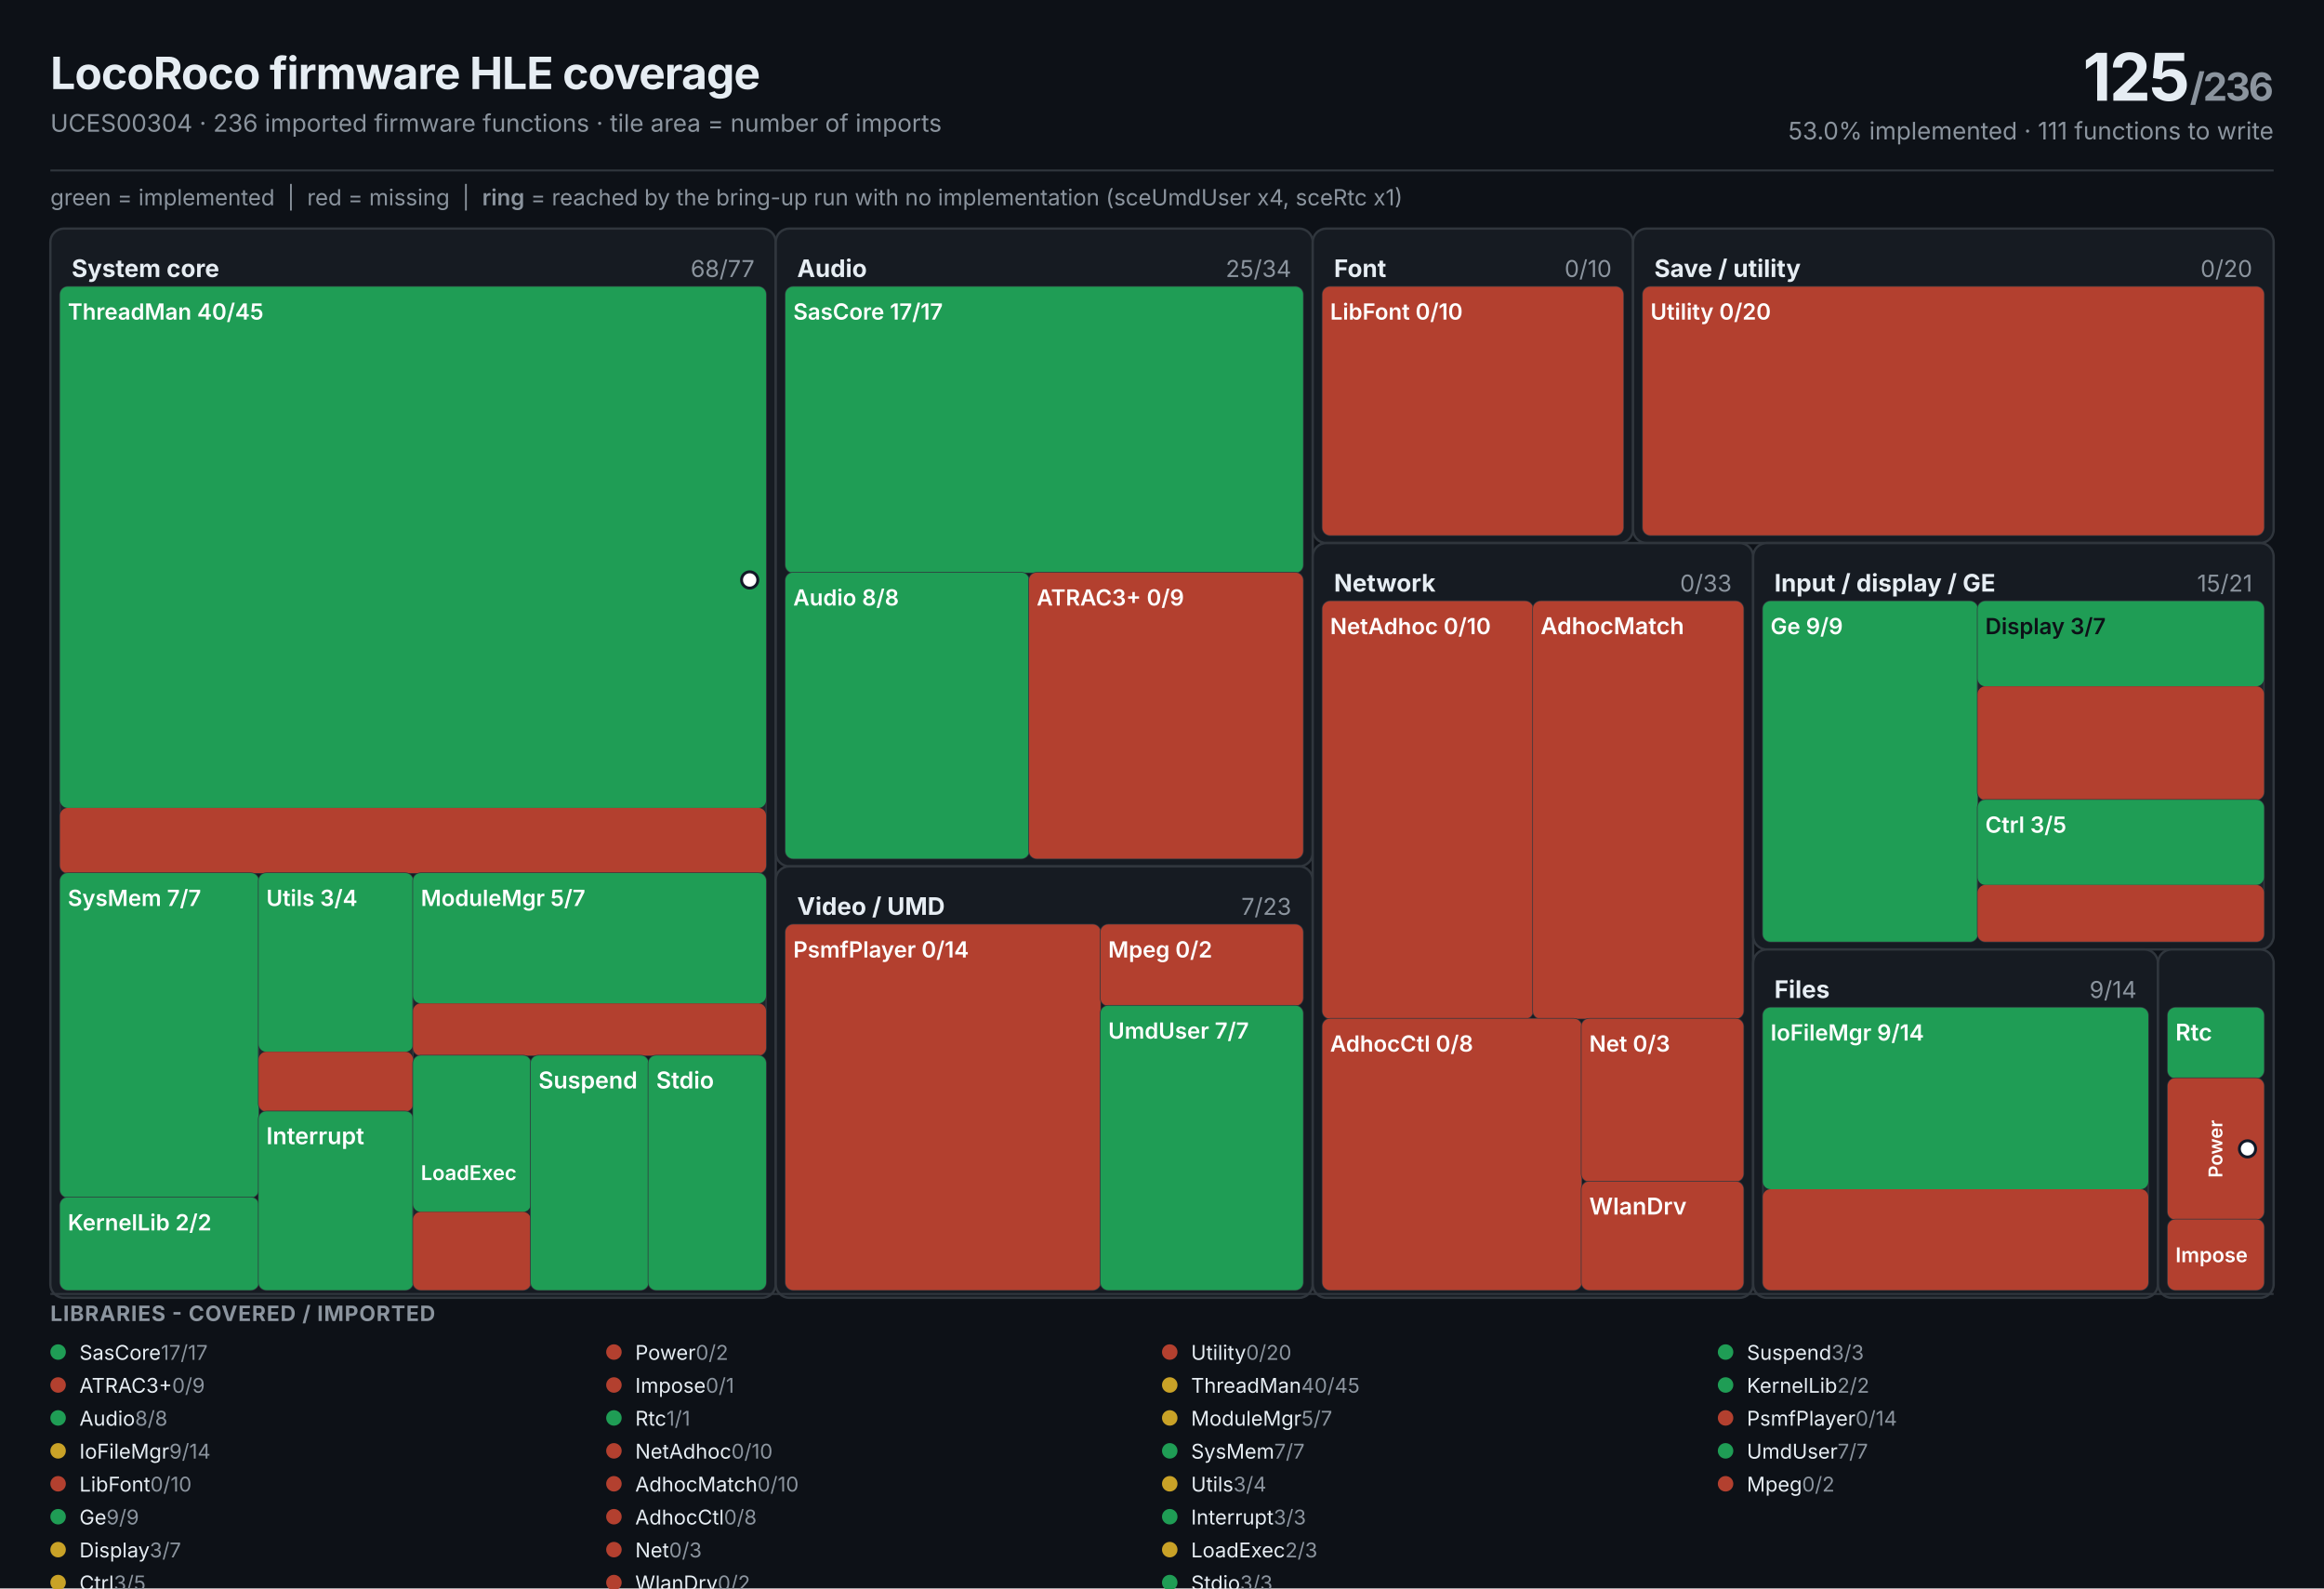
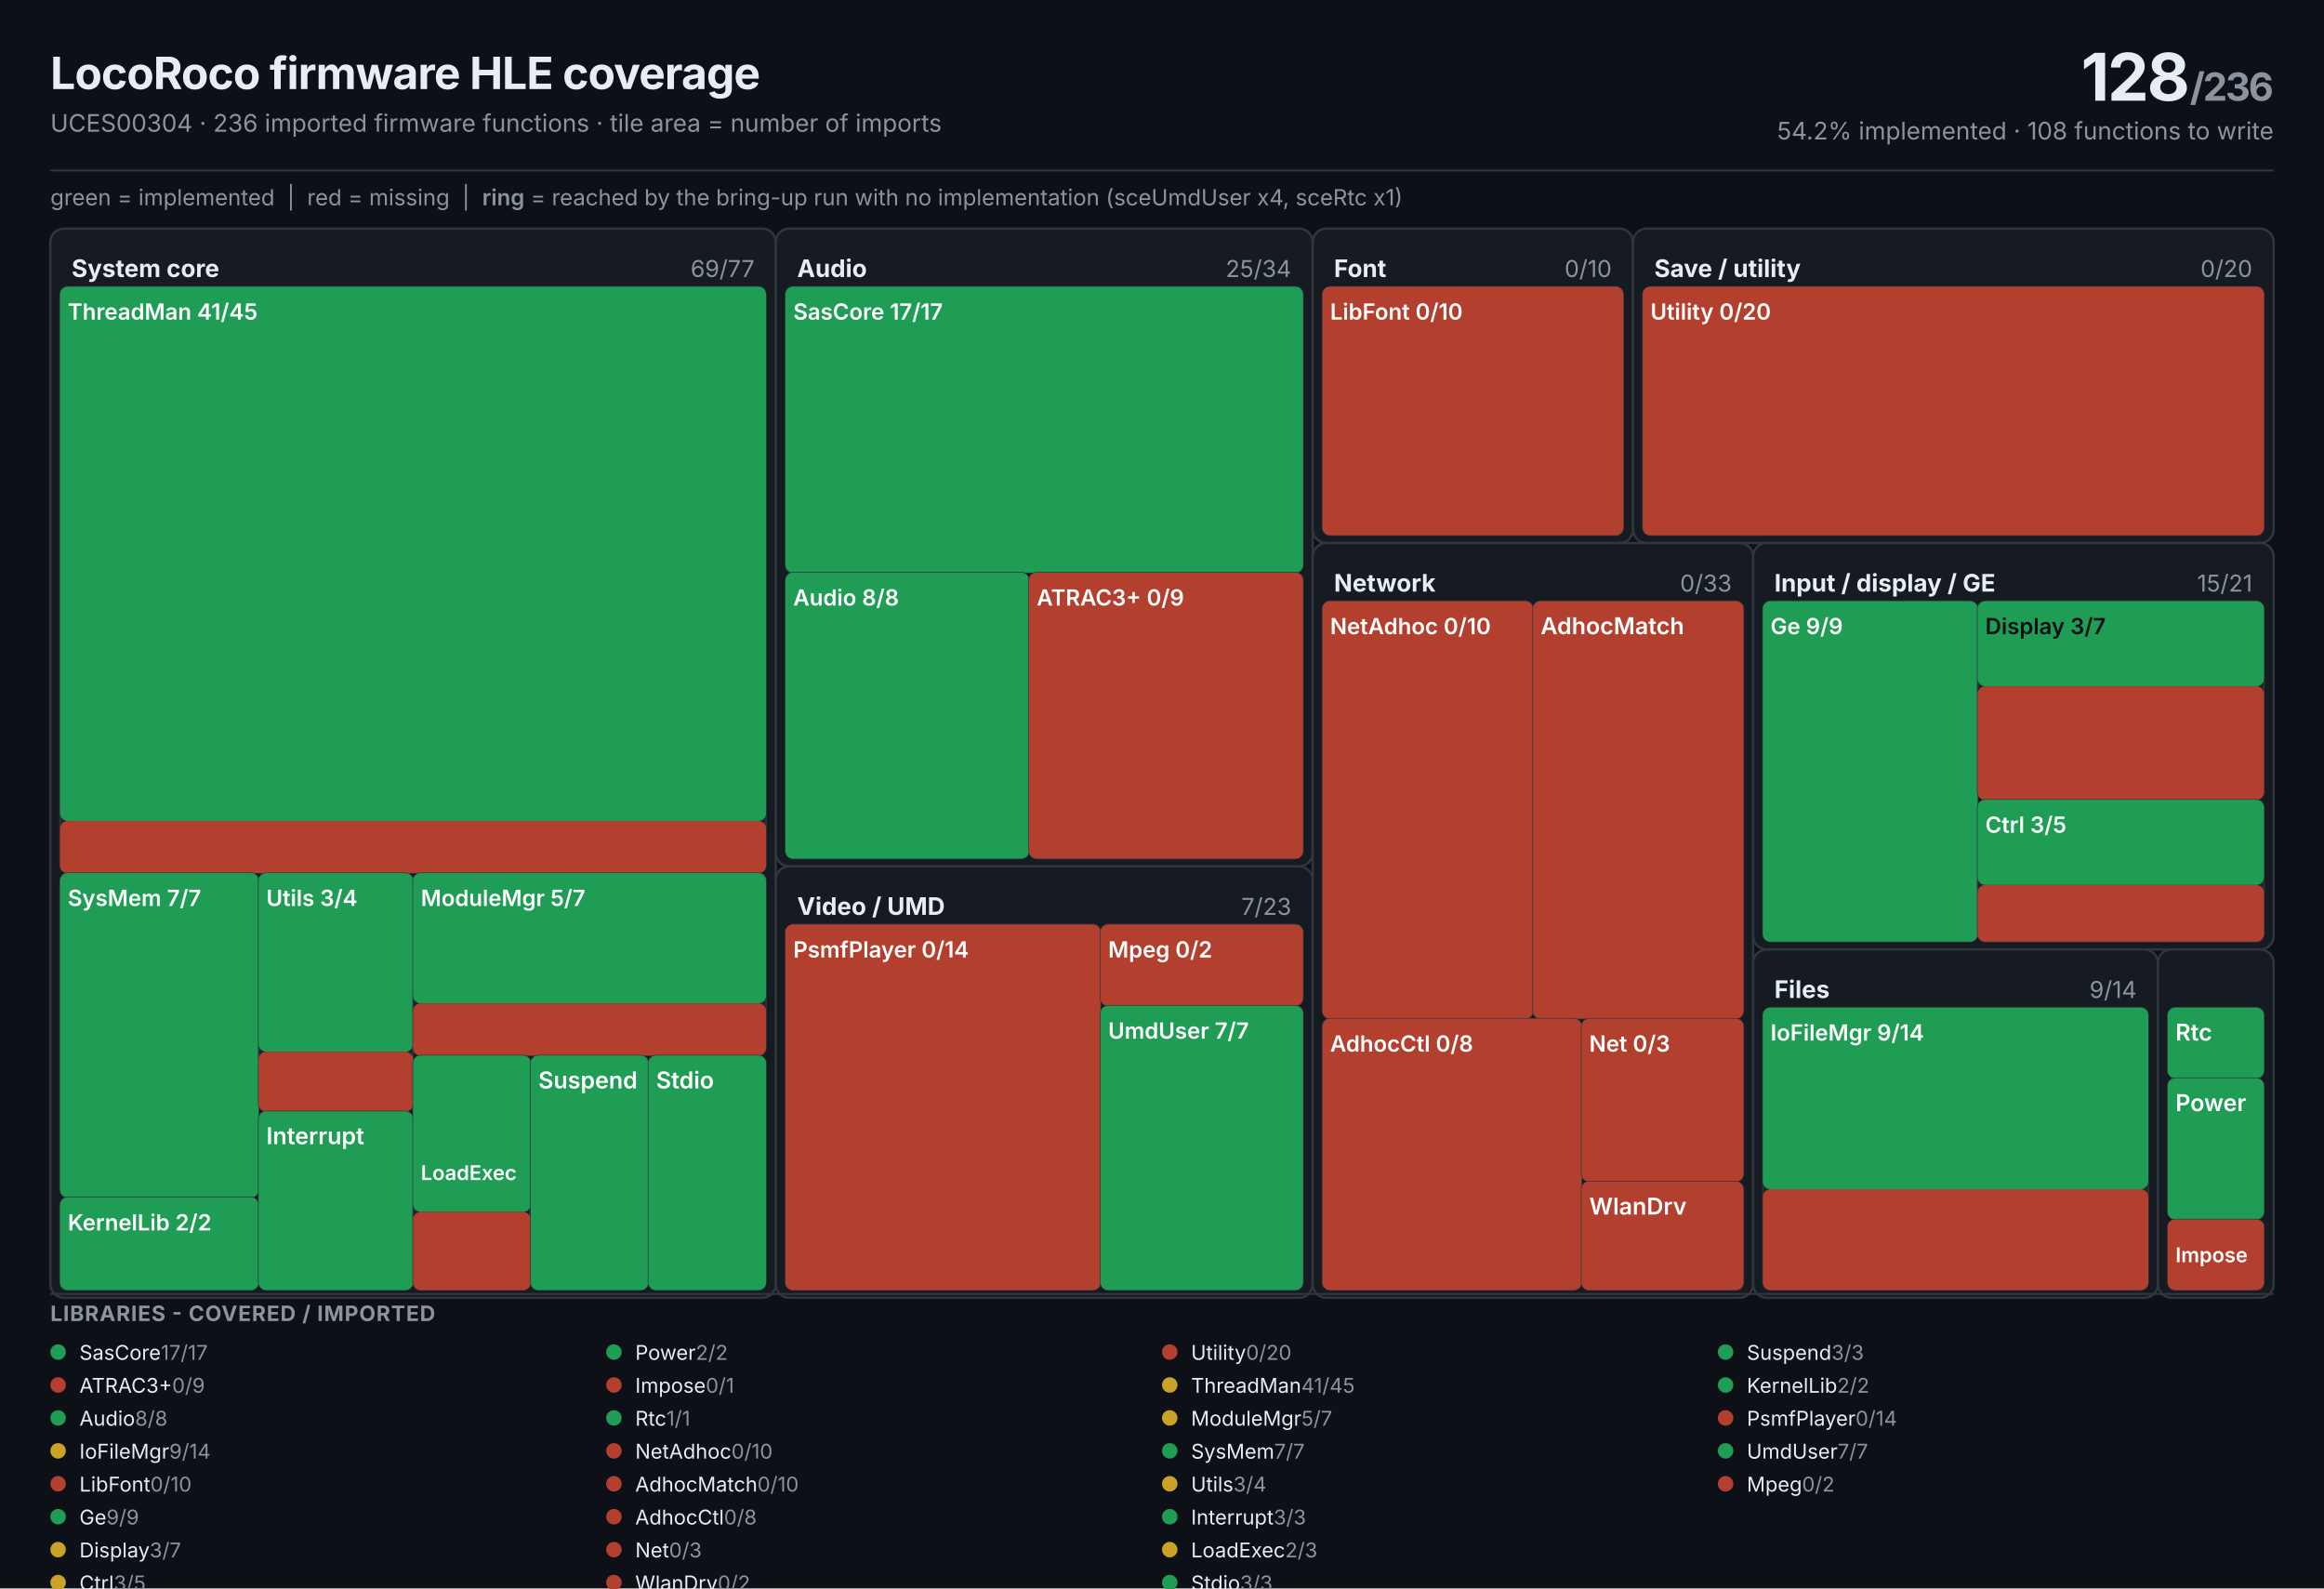
<svg xmlns="http://www.w3.org/2000/svg" viewBox="0 0 1200 820" width="1200" height="820" font-family="-apple-system,BlinkMacSystemFont,Segoe UI,Inter,Helvetica,sans-serif">
  <rect width="1200" height="820" fill="#0d1117" />
  <text x="26" y="46" font-size="23.0" font-weight="700" fill="#e6edf3" letter-spacing="-0.4">LocoRoco firmware HLE coverage</text>
  <text x="26" y="68" font-size="12.5" fill="#8b949e">UCES00304 · 236 imported firmware functions · tile area = number of imports</text>
-   <text x="1174" y="52" font-size="34.0" font-weight="700" fill="#e6edf3" text-anchor="end" letter-spacing="-1">125<tspan font-size="20.0" fill="#8b949e">/236</tspan>
-   </text>
-   <text x="1174" y="72" font-size="12.5" fill="#8b949e" text-anchor="end">53.0% implemented · 111 functions to write</text>
+   <text x="1174" y="52" font-size="34.0" font-weight="700" fill="#e6edf3" text-anchor="end" letter-spacing="-1">128<tspan font-size="20.0" fill="#8b949e">/236</tspan>
+   </text>
+   <text x="1174" y="72" font-size="12.5" fill="#8b949e" text-anchor="end">54.2% implemented · 108 functions to write</text>
  <line x1="26" y1="88" x2="1174" y2="88" stroke="#30363d" stroke-width="1" />
  <text x="26" y="106" font-size="11.5" fill="#8b949e">green = implemented  |  red = missing  |  <tspan font-weight="600">ring</tspan> = reached by the bring-up run with no implementation (sceUmdUser x4, sceRtc x1)</text>
  <rect x="26.00" y="118.00" width="374.56" height="552.00" fill="#161b22" stroke="#30363d" stroke-width="1.2" rx="7" />
  <text x="37.0" y="143.0" font-size="12.5" font-weight="650" fill="#e6edf3">System core</text>
-   <text x="389.6" y="143.0" font-size="12.0" fill="#8b949e" text-anchor="end">68/77</text>
+   <text x="389.6" y="143.0" font-size="12.0" fill="#8b949e" text-anchor="end">69/77</text>
  <rect x="31.00" y="148.00" width="364.56" height="302.73" fill="#21262d" stroke="#30363d" stroke-width="0.7" rx="4" />
-   <rect x="31.00" y="148.00" width="364.56" height="269.09" fill="#1f9d55" rx="4" />
-   <rect x="31.00" y="417.09" width="364.56" height="33.64" fill="#b3402f" rx="4" />
-   <text x="35.0" y="165.0" font-size="11.5" font-weight="620" fill="#ffffff">ThreadMan  40/45</text>
-   <circle cx="387.1" cy="299.4" r="4.2" fill="#ffffff" stroke="#111827" stroke-width="1.5" />
+   <rect x="31.00" y="148.00" width="364.56" height="275.82" fill="#1f9d55" rx="4" />
+   <rect x="31.00" y="423.82" width="364.56" height="26.91" fill="#b3402f" rx="4" />
+   <text x="35.0" y="165.0" font-size="11.5" font-weight="620" fill="#ffffff">ThreadMan  41/45</text>
  <rect x="31.00" y="450.73" width="102.53" height="167.43" fill="#21262d" stroke="#30363d" stroke-width="0.7" rx="4" />
  <rect x="31.00" y="450.73" width="102.53" height="167.43" fill="#1f9d55" rx="4" />
  <text x="35.0" y="467.7" font-size="11.5" font-weight="620" fill="#ffffff">SysMem  7/7</text>
  <rect x="31.00" y="618.16" width="102.53" height="47.84" fill="#21262d" stroke="#30363d" stroke-width="0.7" rx="4" />
  <rect x="31.00" y="618.16" width="102.53" height="47.84" fill="#1f9d55" rx="4" />
  <text x="35.0" y="635.2" font-size="11.5" font-weight="620" fill="#ffffff">KernelLib  2/2</text>
  <rect x="133.53" y="450.73" width="79.75" height="123.01" fill="#21262d" stroke="#30363d" stroke-width="0.7" rx="4" />
  <rect x="133.53" y="450.73" width="79.75" height="92.26" fill="#1f9d55" rx="4" />
  <rect x="133.53" y="542.99" width="79.75" height="30.75" fill="#b3402f" rx="4" />
  <text x="137.5" y="467.7" font-size="11.5" font-weight="620" fill="#ffffff">Utils  3/4</text>
  <rect x="133.53" y="573.74" width="79.75" height="92.26" fill="#21262d" stroke="#30363d" stroke-width="0.7" rx="4" />
  <rect x="133.53" y="573.74" width="79.75" height="92.26" fill="#1f9d55" rx="4" />
  <text x="137.5" y="590.7" font-size="12.0" font-weight="620" fill="#ffffff">Interrupt</text>
  <rect x="213.28" y="450.73" width="182.28" height="94.18" fill="#21262d" stroke="#30363d" stroke-width="0.7" rx="4" />
  <rect x="213.28" y="450.73" width="182.28" height="67.27" fill="#1f9d55" rx="4" />
  <rect x="213.28" y="518.00" width="182.28" height="26.91" fill="#b3402f" rx="4" />
  <text x="217.3" y="467.7" font-size="11.5" font-weight="620" fill="#ffffff">ModuleMgr  5/7</text>
  <rect x="213.28" y="544.91" width="60.76" height="121.09" fill="#21262d" stroke="#30363d" stroke-width="0.7" rx="4" />
  <rect x="213.28" y="544.91" width="60.76" height="80.73" fill="#1f9d55" rx="4" />
  <rect x="213.28" y="625.64" width="60.76" height="40.36" fill="#b3402f" rx="4" />
  <text x="217.3" y="609.2" font-size="10.5" font-weight="620" fill="#ffffff">LoadExec</text>
  <rect x="274.04" y="544.91" width="60.76" height="121.09" fill="#21262d" stroke="#30363d" stroke-width="0.7" rx="4" />
  <rect x="274.04" y="544.91" width="60.76" height="121.09" fill="#1f9d55" rx="4" />
  <text x="278.0" y="561.9" font-size="12.0" font-weight="620" fill="#ffffff">Suspend</text>
  <rect x="334.80" y="544.91" width="60.76" height="121.09" fill="#21262d" stroke="#30363d" stroke-width="0.7" rx="4" />
  <rect x="334.80" y="544.91" width="60.76" height="121.09" fill="#1f9d55" rx="4" />
  <text x="338.8" y="561.9" font-size="12.0" font-weight="620" fill="#ffffff">Stdio</text>
  <rect x="400.56" y="118.00" width="277.27" height="329.26" fill="#161b22" stroke="#30363d" stroke-width="1.2" rx="7" />
  <text x="411.6" y="143.0" font-size="12.5" font-weight="650" fill="#e6edf3">Audio</text>
  <text x="666.8" y="143.0" font-size="12.0" fill="#8b949e" text-anchor="end">25/34</text>
  <rect x="405.56" y="148.00" width="267.27" height="147.63" fill="#21262d" stroke="#30363d" stroke-width="0.7" rx="4" />
  <rect x="405.56" y="148.00" width="267.27" height="147.63" fill="#1f9d55" rx="4" />
  <text x="409.6" y="165.0" font-size="11.5" font-weight="620" fill="#ffffff">SasCore  17/17</text>
  <rect x="405.56" y="295.63" width="125.77" height="147.63" fill="#21262d" stroke="#30363d" stroke-width="0.7" rx="4" />
  <rect x="405.56" y="295.63" width="125.77" height="147.63" fill="#1f9d55" rx="4" />
  <text x="409.6" y="312.6" font-size="11.5" font-weight="620" fill="#ffffff">Audio  8/8</text>
  <rect x="531.33" y="295.63" width="141.50" height="147.63" fill="#21262d" stroke="#30363d" stroke-width="0.7" rx="4" />
  <rect x="531.33" y="295.63" width="141.50" height="147.63" fill="#b3402f" rx="4" />
  <text x="535.3" y="312.6" font-size="11.5" font-weight="620" fill="#ffffff">ATRAC3+  0/9</text>
  <rect x="400.56" y="447.26" width="277.27" height="222.74" fill="#161b22" stroke="#30363d" stroke-width="1.2" rx="7" />
  <text x="411.6" y="472.3" font-size="12.5" font-weight="650" fill="#e6edf3">Video / UMD</text>
  <text x="666.8" y="472.3" font-size="12.0" fill="#8b949e" text-anchor="end">7/23</text>
  <rect x="405.56" y="477.26" width="162.69" height="188.74" fill="#21262d" stroke="#30363d" stroke-width="0.7" rx="4" />
  <rect x="405.56" y="477.26" width="162.69" height="188.74" fill="#b3402f" rx="4" />
  <text x="409.6" y="494.3" font-size="11.5" font-weight="620" fill="#ffffff">PsmfPlayer  0/14</text>
  <rect x="568.25" y="477.26" width="104.58" height="41.94" fill="#21262d" stroke="#30363d" stroke-width="0.7" rx="4" />
  <rect x="568.25" y="477.26" width="104.58" height="41.94" fill="#b3402f" rx="4" />
  <text x="572.2" y="494.3" font-size="11.5" font-weight="620" fill="#ffffff">Mpeg  0/2</text>
  <rect x="568.25" y="519.20" width="104.58" height="146.80" fill="#21262d" stroke="#30363d" stroke-width="0.7" rx="4" />
  <rect x="568.25" y="519.20" width="104.58" height="146.80" fill="#1f9d55" rx="4" />
  <text x="572.2" y="536.2" font-size="11.5" font-weight="620" fill="#ffffff">UmdUser  7/7</text>
  <rect x="677.83" y="118.00" width="165.39" height="162.35" fill="#161b22" stroke="#30363d" stroke-width="1.2" rx="7" />
  <text x="688.8" y="143.0" font-size="12.5" font-weight="650" fill="#e6edf3">Font</text>
  <text x="832.2" y="143.0" font-size="12.0" fill="#8b949e" text-anchor="end">0/10</text>
  <rect x="682.83" y="148.00" width="155.39" height="128.35" fill="#21262d" stroke="#30363d" stroke-width="0.7" rx="4" />
  <rect x="682.83" y="148.00" width="155.39" height="128.35" fill="#b3402f" rx="4" />
  <text x="686.8" y="165.0" font-size="11.5" font-weight="620" fill="#ffffff">LibFont  0/10</text>
  <rect x="843.22" y="118.00" width="330.78" height="162.35" fill="#161b22" stroke="#30363d" stroke-width="1.2" rx="7" />
  <text x="854.2" y="143.0" font-size="12.5" font-weight="650" fill="#e6edf3">Save / utility</text>
  <text x="1163.0" y="143.0" font-size="12.0" fill="#8b949e" text-anchor="end">0/20</text>
  <rect x="848.22" y="148.00" width="320.78" height="128.35" fill="#21262d" stroke="#30363d" stroke-width="0.7" rx="4" />
  <rect x="848.22" y="148.00" width="320.78" height="128.35" fill="#b3402f" rx="4" />
  <text x="852.2" y="165.0" font-size="11.5" font-weight="620" fill="#ffffff">Utility  0/20</text>
  <rect x="677.83" y="280.35" width="227.41" height="389.65" fill="#161b22" stroke="#30363d" stroke-width="1.2" rx="7" />
  <text x="688.8" y="305.4" font-size="12.5" font-weight="650" fill="#e6edf3">Network</text>
  <text x="894.2" y="305.4" font-size="12.0" fill="#8b949e" text-anchor="end">0/33</text>
  <rect x="682.83" y="310.35" width="108.71" height="215.54" fill="#21262d" stroke="#30363d" stroke-width="0.7" rx="4" />
  <rect x="682.83" y="310.35" width="108.71" height="215.54" fill="#b3402f" rx="4" />
  <text x="686.8" y="327.4" font-size="11.5" font-weight="620" fill="#ffffff">NetAdhoc  0/10</text>
  <rect x="791.54" y="310.35" width="108.71" height="215.54" fill="#21262d" stroke="#30363d" stroke-width="0.7" rx="4" />
  <rect x="791.54" y="310.35" width="108.71" height="215.54" fill="#b3402f" rx="4" />
  <text x="795.5" y="327.4" font-size="12.0" font-weight="620" fill="#ffffff">AdhocMatch</text>
  <rect x="682.83" y="525.90" width="133.79" height="140.10" fill="#21262d" stroke="#30363d" stroke-width="0.7" rx="4" />
  <rect x="682.83" y="525.90" width="133.79" height="140.10" fill="#b3402f" rx="4" />
  <text x="686.8" y="542.9" font-size="11.5" font-weight="620" fill="#ffffff">AdhocCtl  0/8</text>
  <rect x="816.62" y="525.90" width="83.62" height="84.06" fill="#21262d" stroke="#30363d" stroke-width="0.7" rx="4" />
  <rect x="816.62" y="525.90" width="83.62" height="84.06" fill="#b3402f" rx="4" />
  <text x="820.6" y="542.9" font-size="11.5" font-weight="620" fill="#ffffff">Net  0/3</text>
  <rect x="816.62" y="609.96" width="83.62" height="56.04" fill="#21262d" stroke="#30363d" stroke-width="0.7" rx="4" />
  <rect x="816.62" y="609.96" width="83.62" height="56.04" fill="#b3402f" rx="4" />
  <text x="820.6" y="627.0" font-size="12.0" font-weight="620" fill="#ffffff">WlanDrv</text>
  <rect x="905.24" y="280.35" width="268.76" height="209.81" fill="#161b22" stroke="#30363d" stroke-width="1.2" rx="7" />
  <text x="916.2" y="305.4" font-size="12.5" font-weight="650" fill="#e6edf3">Input / display / GE</text>
  <text x="1163.0" y="305.4" font-size="12.0" fill="#8b949e" text-anchor="end">15/21</text>
  <rect x="910.24" y="310.35" width="110.90" height="175.81" fill="#21262d" stroke="#30363d" stroke-width="0.7" rx="4" />
  <rect x="910.24" y="310.35" width="110.90" height="175.81" fill="#1f9d55" rx="4" />
  <text x="914.2" y="327.4" font-size="11.5" font-weight="620" fill="#ffffff">Ge  9/9</text>
  <rect x="1021.14" y="310.35" width="147.86" height="102.56" fill="#21262d" stroke="#30363d" stroke-width="0.7" rx="4" />
  <rect x="1021.14" y="310.35" width="147.86" height="43.95" fill="#1f9d55" rx="4" />
  <rect x="1021.14" y="354.31" width="147.86" height="58.60" fill="#b3402f" rx="4" />
  <text x="1025.1" y="327.4" font-size="11.5" font-weight="620" fill="#0d1117">Display  3/7</text>
  <rect x="1021.14" y="412.91" width="147.86" height="73.25" fill="#21262d" stroke="#30363d" stroke-width="0.7" rx="4" />
  <rect x="1021.14" y="412.91" width="147.86" height="43.95" fill="#1f9d55" rx="4" />
  <rect x="1021.14" y="456.86" width="147.86" height="29.30" fill="#b3402f" rx="4" />
  <text x="1025.1" y="429.9" font-size="11.5" font-weight="620" fill="#ffffff">Ctrl  3/5</text>
  <rect x="905.24" y="490.16" width="209.03" height="179.84" fill="#161b22" stroke="#30363d" stroke-width="1.2" rx="7" />
  <text x="916.2" y="515.2" font-size="12.5" font-weight="650" fill="#e6edf3">Files</text>
  <text x="1103.3" y="515.2" font-size="12.0" fill="#8b949e" text-anchor="end">9/14</text>
  <rect x="910.24" y="520.16" width="199.03" height="145.84" fill="#21262d" stroke="#30363d" stroke-width="0.7" rx="4" />
  <rect x="910.24" y="520.16" width="199.03" height="93.75" fill="#1f9d55" rx="4" />
  <rect x="910.24" y="613.92" width="199.03" height="52.08" fill="#b3402f" rx="4" />
  <text x="914.2" y="537.2" font-size="11.5" font-weight="620" fill="#ffffff">IoFileMgr  9/14</text>
  <rect x="1114.28" y="490.16" width="59.72" height="179.84" fill="#161b22" stroke="#30363d" stroke-width="1.2" rx="7" />
  <text x="1147.7" y="580.1" font-size="10.0" font-weight="650" fill="#e6edf3" text-anchor="middle" transform="rotate(-90 1147.7 580.1)">Misc</text>
-   <text x="1144.1" y="663.0" font-size="11.0" fill="#8b949e" text-anchor="middle">1/4</text>
+   <text x="1144.1" y="663.0" font-size="11.0" fill="#8b949e" text-anchor="middle">3/4</text>
  <rect x="1119.28" y="520.16" width="49.72" height="36.46" fill="#21262d" stroke="#30363d" stroke-width="0.7" rx="4" />
  <rect x="1119.28" y="520.16" width="49.72" height="36.46" fill="#1f9d55" rx="4" />
  <text x="1123.3" y="537.2" font-size="12.0" font-weight="620" fill="#ffffff">Rtc</text>
  <rect x="1119.28" y="556.62" width="49.72" height="72.92" fill="#21262d" stroke="#30363d" stroke-width="0.7" rx="4" />
-   <rect x="1119.28" y="556.62" width="49.72" height="72.92" fill="#b3402f" rx="4" />
-   <text x="1147.5" y="593.1" font-size="9.8" font-weight="620" fill="#ffffff" text-anchor="middle" transform="rotate(-90 1147.5 593.1)">Power</text>
-   <circle cx="1160.5" cy="593.1" r="4.2" fill="#ffffff" stroke="#111827" stroke-width="1.5" />
+   <rect x="1119.28" y="556.62" width="49.72" height="72.92" fill="#1f9d55" rx="4" />
+   <text x="1123.3" y="573.6" font-size="12.0" font-weight="620" fill="#ffffff">Power</text>
  <rect x="1119.28" y="629.54" width="49.72" height="36.46" fill="#21262d" stroke="#30363d" stroke-width="0.7" rx="4" />
  <rect x="1119.28" y="629.54" width="49.72" height="36.46" fill="#b3402f" rx="4" />
  <text x="1123.3" y="651.6" font-size="10.5" font-weight="620" fill="#ffffff">Impose</text>
  <line x1="26" y1="668" x2="1174" y2="668" stroke="#30363d" stroke-width="1" />
  <text x="26" y="682" font-size="11.0" font-weight="650" fill="#8b949e" letter-spacing="0.4">LIBRARIES - COVERED / IMPORTED</text>
  <circle cx="30.0" cy="698.0" r="4" fill="#1f9d55" />
  <text x="41.0" y="702.0" font-size="10.5" fill="#e6edf3">
    <tspan fill="#8b949e" />SasCore<tspan fill="#8b949e">  17/17</tspan>
  </text>
  <circle cx="30.0" cy="715.0" r="4" fill="#b3402f" />
  <text x="41.0" y="719.0" font-size="10.5" fill="#e6edf3">
    <tspan fill="#8b949e" />ATRAC3+<tspan fill="#8b949e">  0/9</tspan>
  </text>
  <circle cx="30.0" cy="732.0" r="4" fill="#1f9d55" />
  <text x="41.0" y="736.0" font-size="10.5" fill="#e6edf3">
    <tspan fill="#8b949e" />Audio<tspan fill="#8b949e">  8/8</tspan>
  </text>
  <circle cx="30.0" cy="749.0" r="4" fill="#c9a227" />
  <text x="41.0" y="753.0" font-size="10.5" fill="#e6edf3">
    <tspan fill="#8b949e" />IoFileMgr<tspan fill="#8b949e">  9/14</tspan>
  </text>
  <circle cx="30.0" cy="766.0" r="4" fill="#b3402f" />
  <text x="41.0" y="770.0" font-size="10.5" fill="#e6edf3">
    <tspan fill="#8b949e" />LibFont<tspan fill="#8b949e">  0/10</tspan>
  </text>
  <circle cx="30.0" cy="783.0" r="4" fill="#1f9d55" />
  <text x="41.0" y="787.0" font-size="10.5" fill="#e6edf3">
    <tspan fill="#8b949e" />Ge<tspan fill="#8b949e">  9/9</tspan>
  </text>
  <circle cx="30.0" cy="800.0" r="4" fill="#c9a227" />
  <text x="41.0" y="804.0" font-size="10.5" fill="#e6edf3">
    <tspan fill="#8b949e" />Display<tspan fill="#8b949e">  3/7</tspan>
  </text>
  <circle cx="30.0" cy="817.0" r="4" fill="#c9a227" />
  <text x="41.0" y="821.0" font-size="10.5" fill="#e6edf3">
    <tspan fill="#8b949e" />Ctrl<tspan fill="#8b949e">  3/5</tspan>
  </text>
-   <circle cx="317.0" cy="698.0" r="4" fill="#b3402f" />
+   <circle cx="317.0" cy="698.0" r="4" fill="#1f9d55" />
  <text x="328.0" y="702.0" font-size="10.5" fill="#e6edf3">
-     <tspan fill="#8b949e" />Power<tspan fill="#8b949e">  0/2</tspan>
+     <tspan fill="#8b949e" />Power<tspan fill="#8b949e">  2/2</tspan>
  </text>
  <circle cx="317.0" cy="715.0" r="4" fill="#b3402f" />
  <text x="328.0" y="719.0" font-size="10.5" fill="#e6edf3">
    <tspan fill="#8b949e" />Impose<tspan fill="#8b949e">  0/1</tspan>
  </text>
  <circle cx="317.0" cy="732.0" r="4" fill="#1f9d55" />
  <text x="328.0" y="736.0" font-size="10.5" fill="#e6edf3">
    <tspan fill="#8b949e" />Rtc<tspan fill="#8b949e">  1/1</tspan>
  </text>
  <circle cx="317.0" cy="749.0" r="4" fill="#b3402f" />
  <text x="328.0" y="753.0" font-size="10.5" fill="#e6edf3">
    <tspan fill="#8b949e" />NetAdhoc<tspan fill="#8b949e">  0/10</tspan>
  </text>
  <circle cx="317.0" cy="766.0" r="4" fill="#b3402f" />
  <text x="328.0" y="770.0" font-size="10.5" fill="#e6edf3">
    <tspan fill="#8b949e" />AdhocMatch<tspan fill="#8b949e">  0/10</tspan>
  </text>
  <circle cx="317.0" cy="783.0" r="4" fill="#b3402f" />
  <text x="328.0" y="787.0" font-size="10.5" fill="#e6edf3">
    <tspan fill="#8b949e" />AdhocCtl<tspan fill="#8b949e">  0/8</tspan>
  </text>
  <circle cx="317.0" cy="800.0" r="4" fill="#b3402f" />
  <text x="328.0" y="804.0" font-size="10.5" fill="#e6edf3">
    <tspan fill="#8b949e" />Net<tspan fill="#8b949e">  0/3</tspan>
  </text>
  <circle cx="317.0" cy="817.0" r="4" fill="#b3402f" />
  <text x="328.0" y="821.0" font-size="10.5" fill="#e6edf3">
    <tspan fill="#8b949e" />WlanDrv<tspan fill="#8b949e">  0/2</tspan>
  </text>
  <circle cx="604.0" cy="698.0" r="4" fill="#b3402f" />
  <text x="615.0" y="702.0" font-size="10.5" fill="#e6edf3">
    <tspan fill="#8b949e" />Utility<tspan fill="#8b949e">  0/20</tspan>
  </text>
  <circle cx="604.0" cy="715.0" r="4" fill="#c9a227" />
  <text x="615.0" y="719.0" font-size="10.5" fill="#e6edf3">
-     <tspan fill="#8b949e" />ThreadMan<tspan fill="#8b949e">  40/45</tspan>
+     <tspan fill="#8b949e" />ThreadMan<tspan fill="#8b949e">  41/45</tspan>
  </text>
  <circle cx="604.0" cy="732.0" r="4" fill="#c9a227" />
  <text x="615.0" y="736.0" font-size="10.5" fill="#e6edf3">
    <tspan fill="#8b949e" />ModuleMgr<tspan fill="#8b949e">  5/7</tspan>
  </text>
  <circle cx="604.0" cy="749.0" r="4" fill="#1f9d55" />
  <text x="615.0" y="753.0" font-size="10.5" fill="#e6edf3">
    <tspan fill="#8b949e" />SysMem<tspan fill="#8b949e">  7/7</tspan>
  </text>
  <circle cx="604.0" cy="766.0" r="4" fill="#c9a227" />
  <text x="615.0" y="770.0" font-size="10.5" fill="#e6edf3">
    <tspan fill="#8b949e" />Utils<tspan fill="#8b949e">  3/4</tspan>
  </text>
  <circle cx="604.0" cy="783.0" r="4" fill="#1f9d55" />
  <text x="615.0" y="787.0" font-size="10.5" fill="#e6edf3">
    <tspan fill="#8b949e" />Interrupt<tspan fill="#8b949e">  3/3</tspan>
  </text>
  <circle cx="604.0" cy="800.0" r="4" fill="#c9a227" />
  <text x="615.0" y="804.0" font-size="10.5" fill="#e6edf3">
    <tspan fill="#8b949e" />LoadExec<tspan fill="#8b949e">  2/3</tspan>
  </text>
  <circle cx="604.0" cy="817.0" r="4" fill="#1f9d55" />
  <text x="615.0" y="821.0" font-size="10.5" fill="#e6edf3">
    <tspan fill="#8b949e" />Stdio<tspan fill="#8b949e">  3/3</tspan>
  </text>
  <circle cx="891.0" cy="698.0" r="4" fill="#1f9d55" />
  <text x="902.0" y="702.0" font-size="10.5" fill="#e6edf3">
    <tspan fill="#8b949e" />Suspend<tspan fill="#8b949e">  3/3</tspan>
  </text>
  <circle cx="891.0" cy="715.0" r="4" fill="#1f9d55" />
  <text x="902.0" y="719.0" font-size="10.5" fill="#e6edf3">
    <tspan fill="#8b949e" />KernelLib<tspan fill="#8b949e">  2/2</tspan>
  </text>
  <circle cx="891.0" cy="732.0" r="4" fill="#b3402f" />
  <text x="902.0" y="736.0" font-size="10.5" fill="#e6edf3">
    <tspan fill="#8b949e" />PsmfPlayer<tspan fill="#8b949e">  0/14</tspan>
  </text>
  <circle cx="891.0" cy="749.0" r="4" fill="#1f9d55" />
  <text x="902.0" y="753.0" font-size="10.5" fill="#e6edf3">
    <tspan fill="#8b949e" />UmdUser<tspan fill="#8b949e">  7/7</tspan>
  </text>
  <circle cx="891.0" cy="766.0" r="4" fill="#b3402f" />
  <text x="902.0" y="770.0" font-size="10.5" fill="#e6edf3">
    <tspan fill="#8b949e" />Mpeg<tspan fill="#8b949e">  0/2</tspan>
  </text>
</svg>
